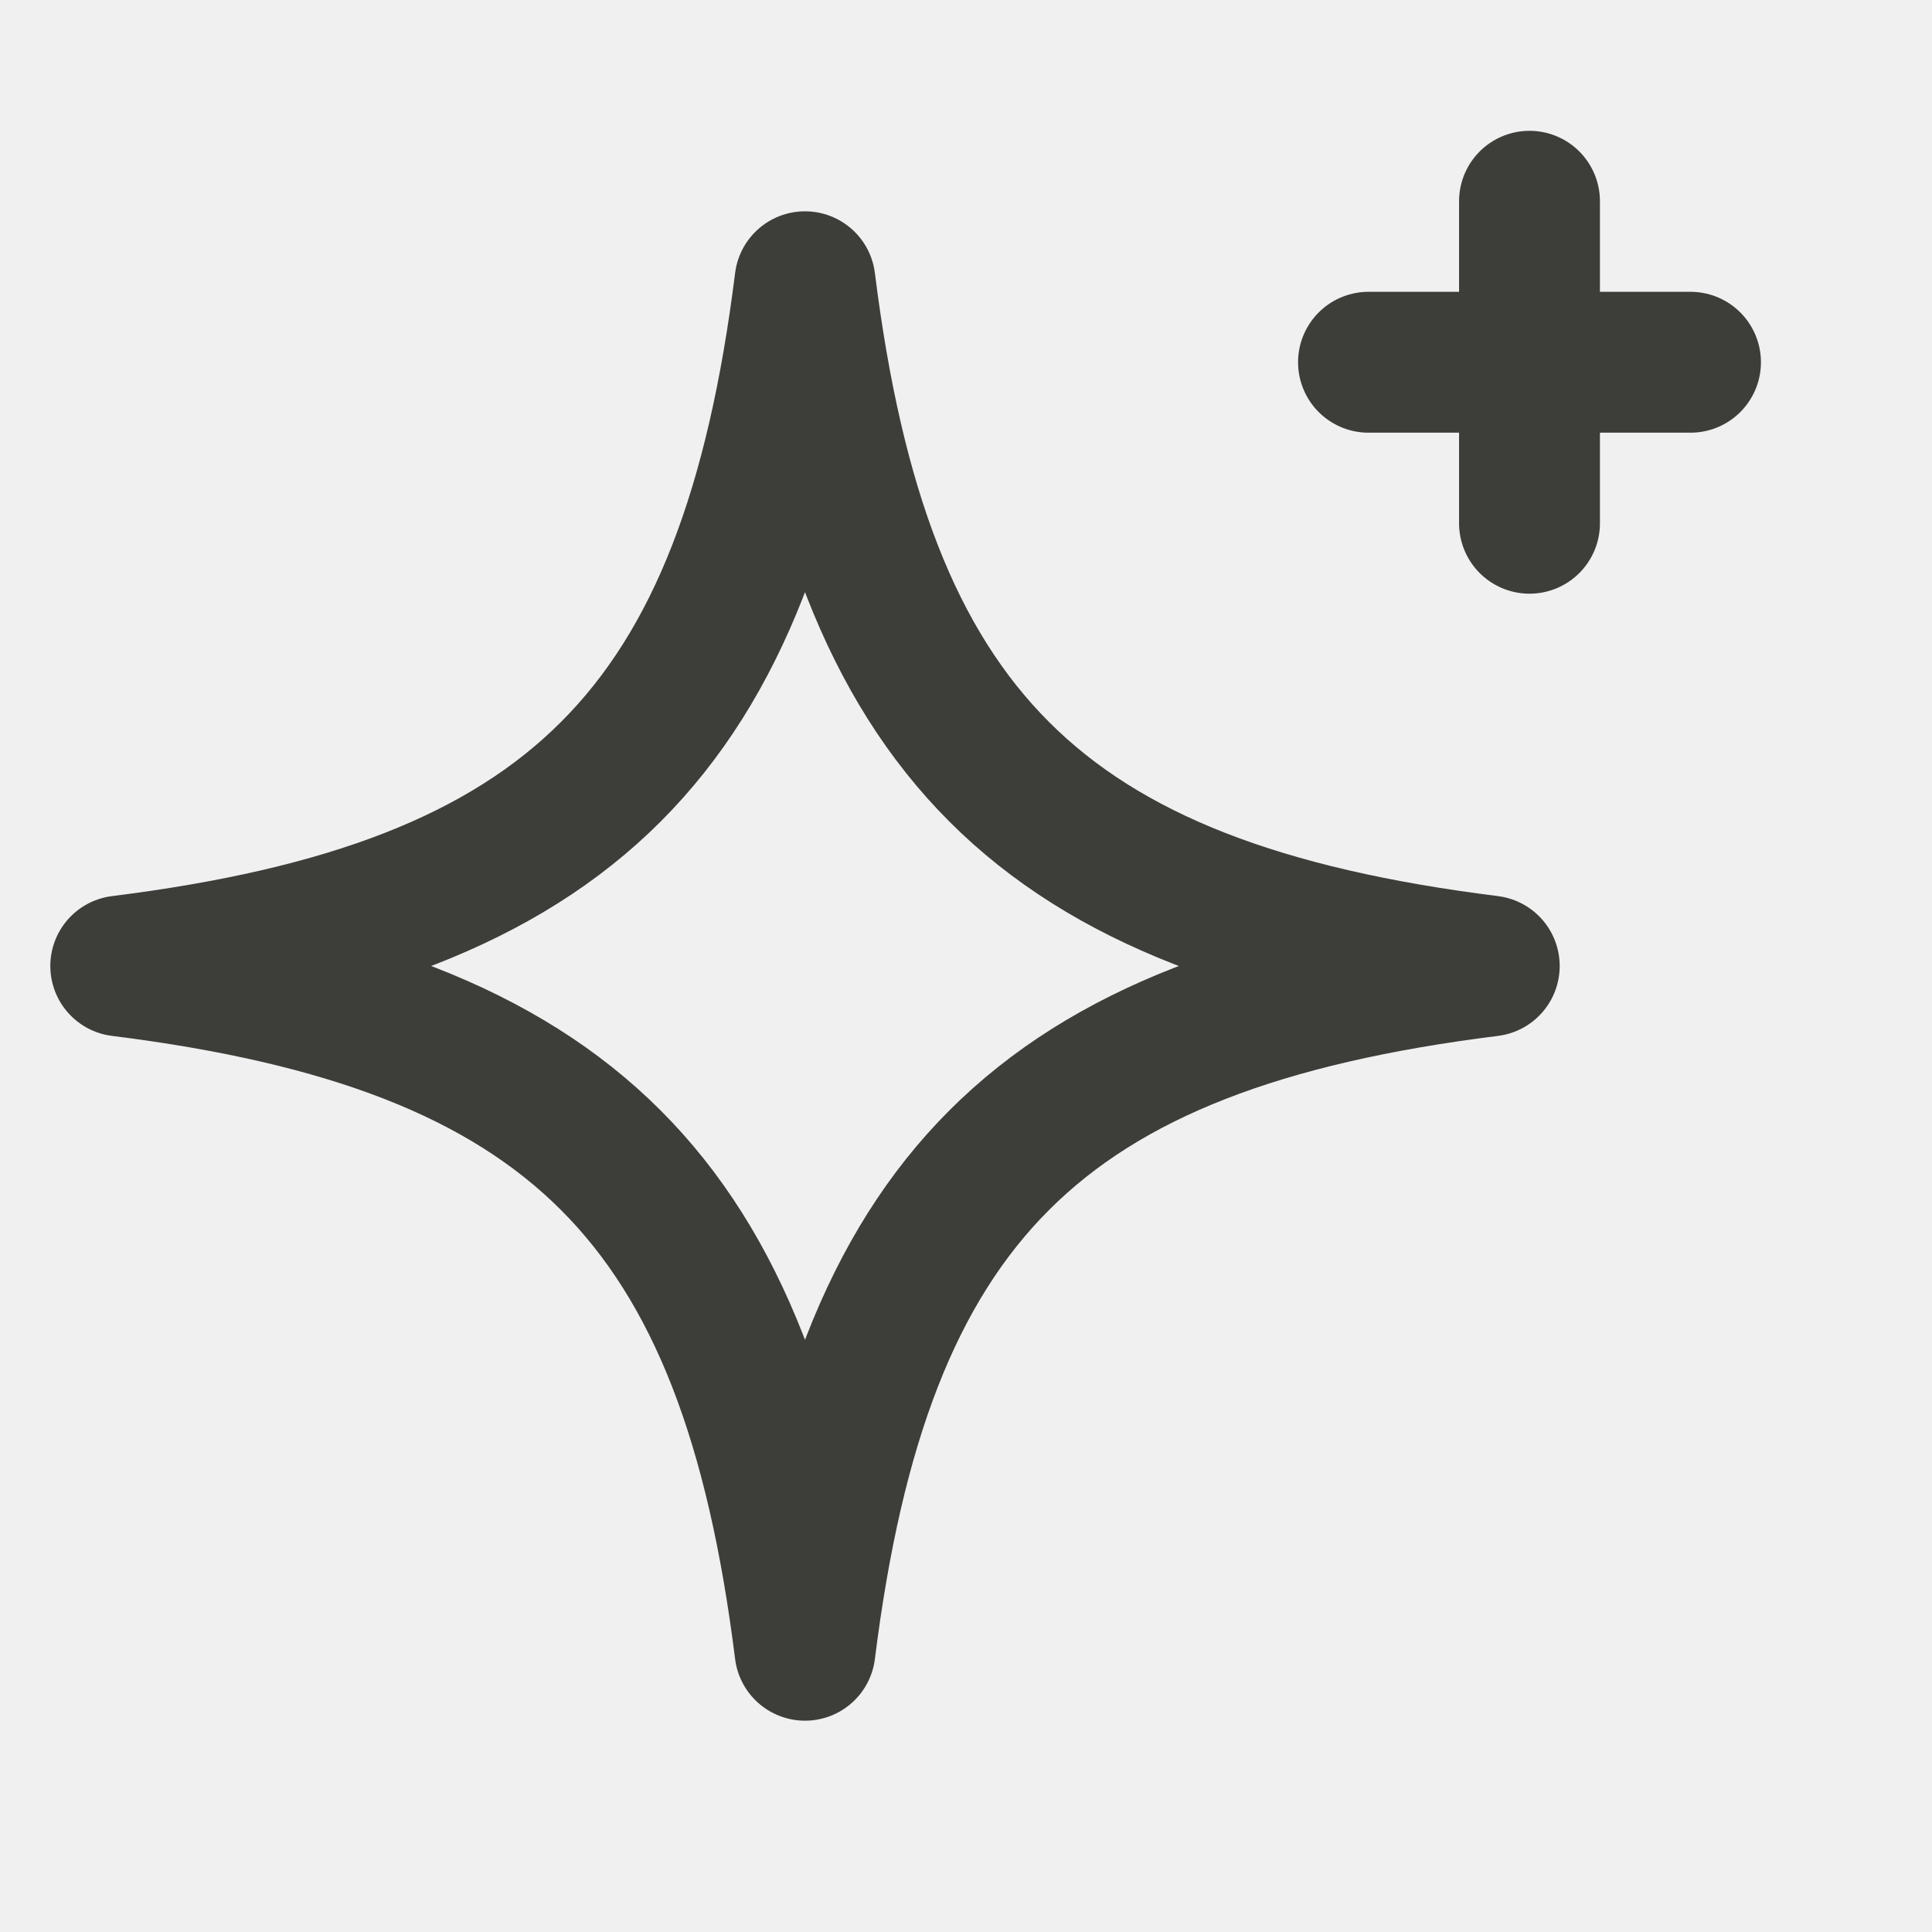
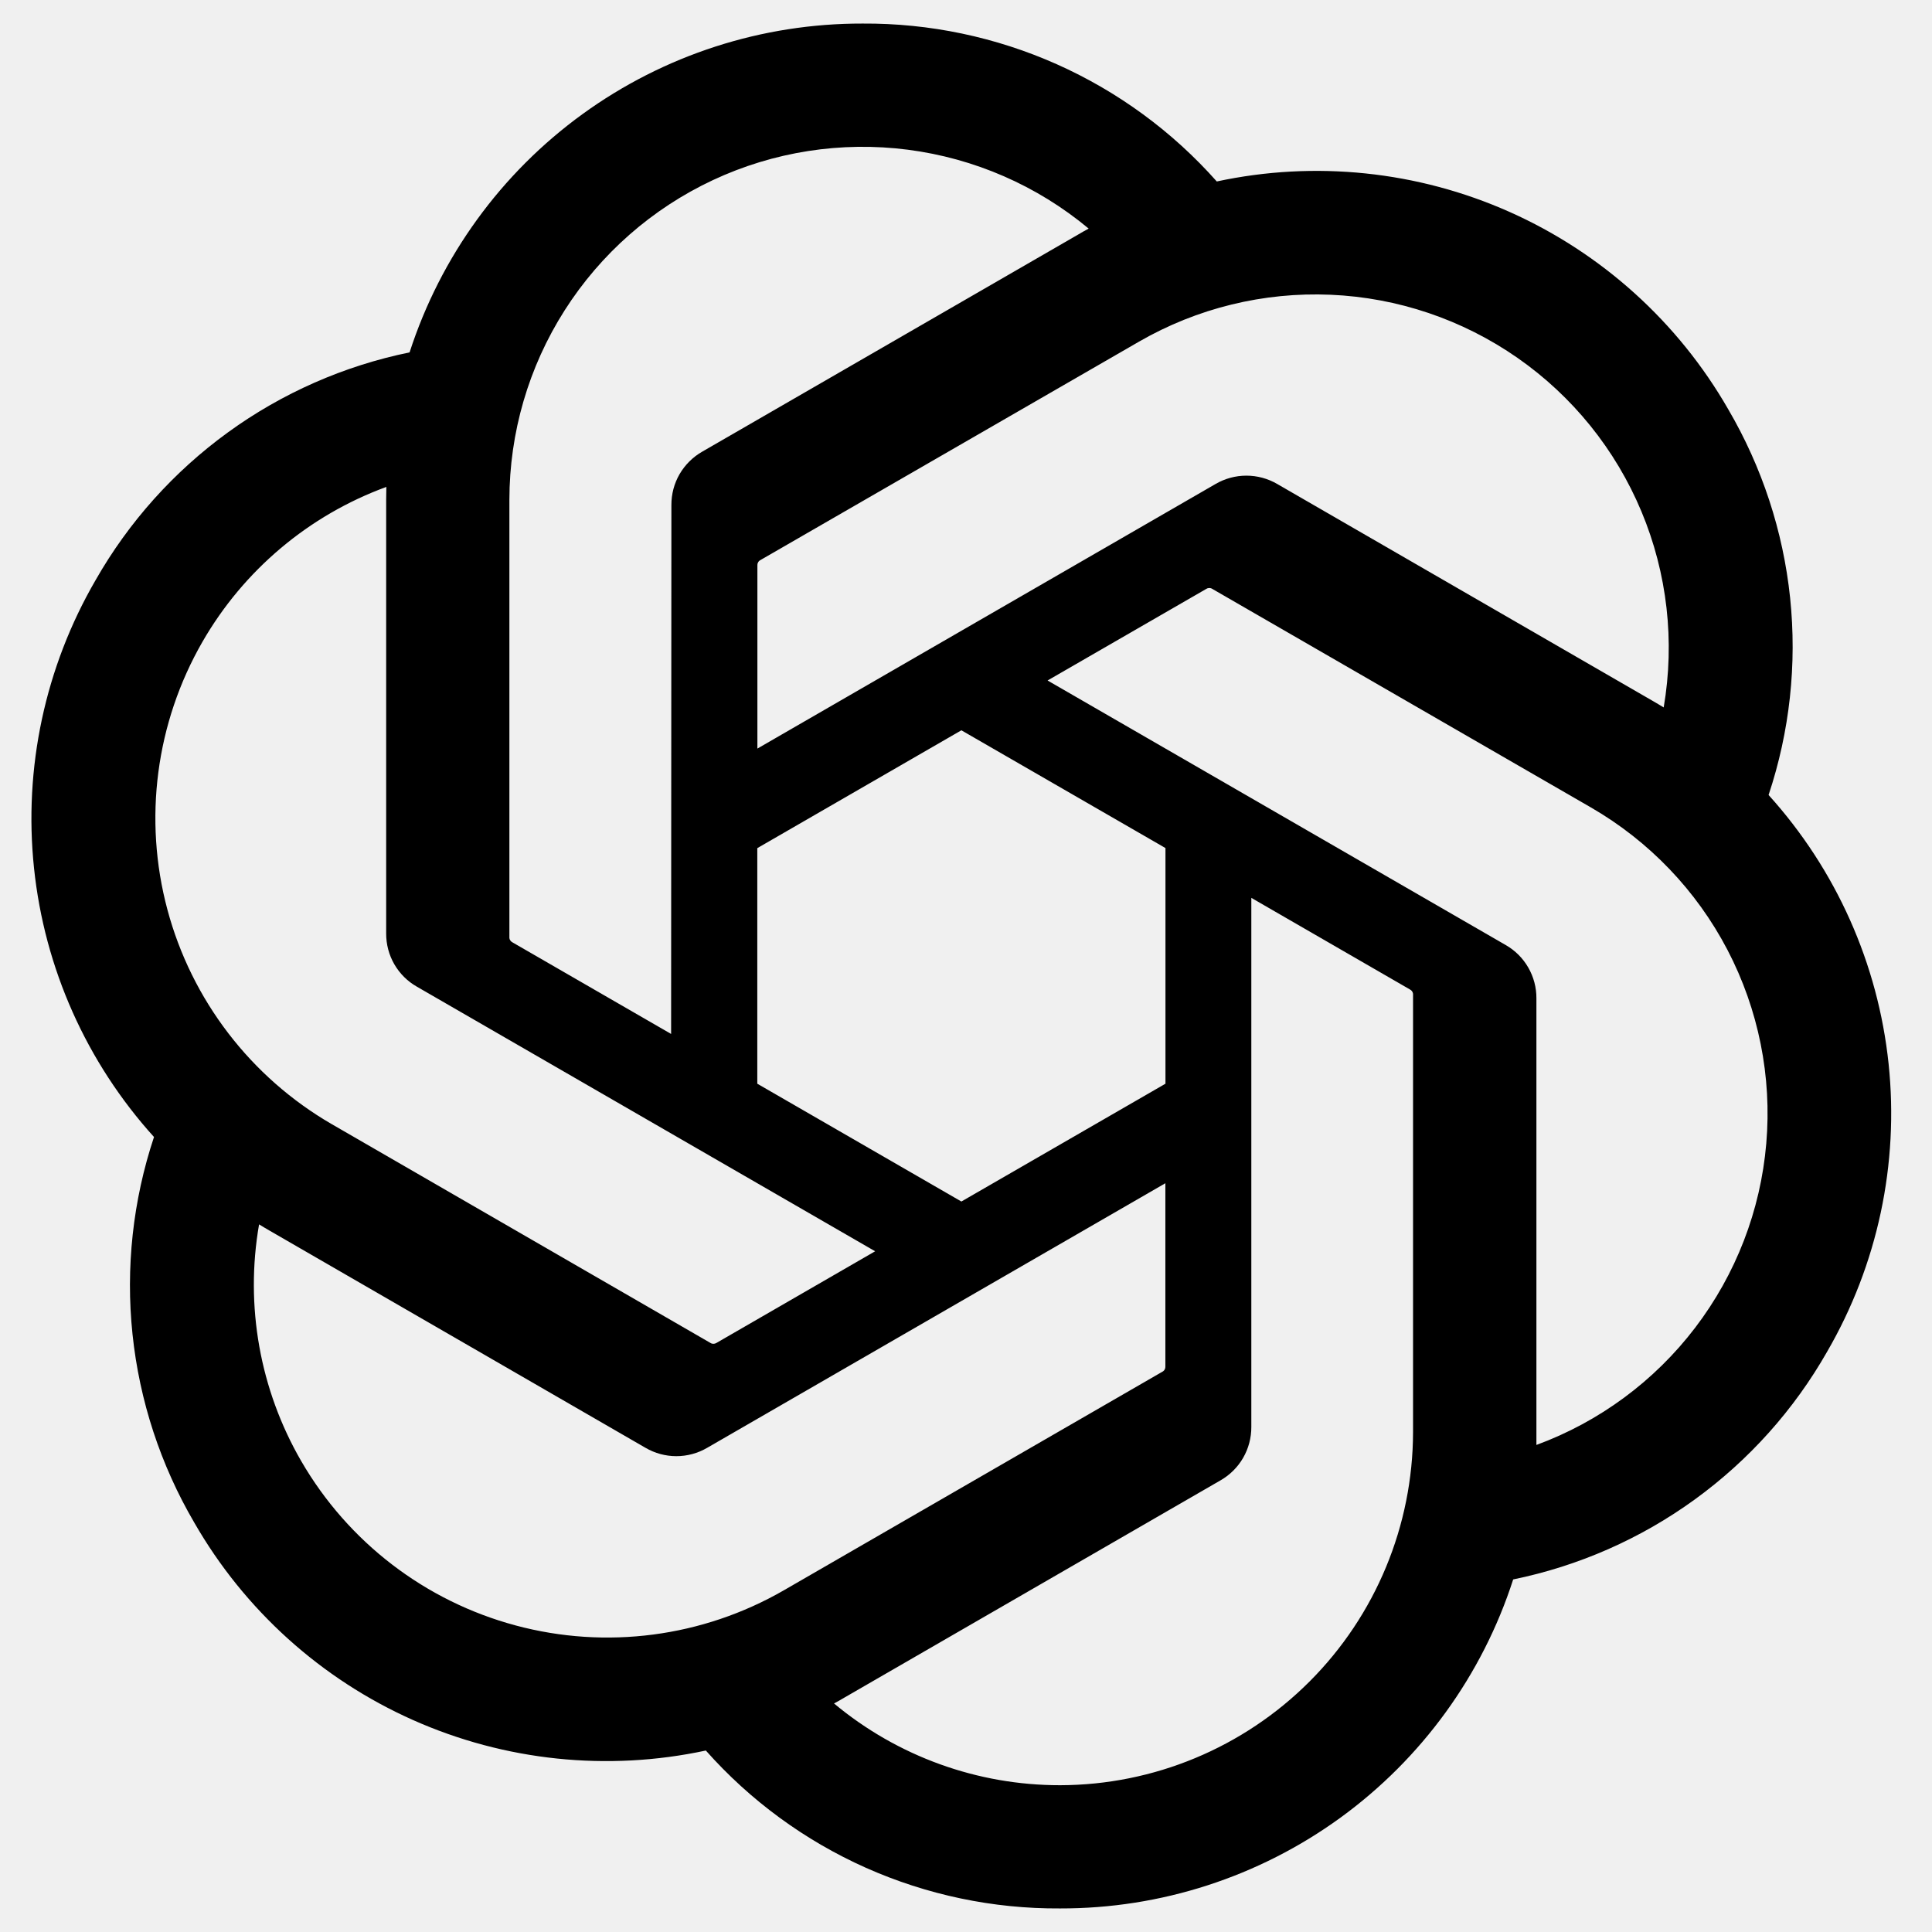
- <svg xmlns="http://www.w3.org/2000/svg" viewBox="0 0 24 24" fill="none" stroke="#3D3D3A" stroke-width="1.75" stroke-linecap="round" stroke-linejoin="round">
-   <style>@media (prefers-color-scheme:dark){svg{stroke:#D6D5D0}}</style>
-   <path d="M10 3.5c.7 5.6 2.9 7.8 8.5 8.5-5.6.7-7.8 2.9-8.5 8.5-.7-5.6-2.9-7.8-8.5-8.5 5.6-.7 7.8-2.9 8.5-8.5z" />
-   <path d="M19 2.5v4M17 4.5h4" />
+ <svg xmlns="http://www.w3.org/2000/svg" viewBox="0 0 41 41">
+   <style>@media (prefers-color-scheme:dark){path{fill:#FFFFFF}}</style>
+   <path fill="#000000" d="M37.532 16.871C37.981 15.524 38.136 14.097 37.989 12.686C37.841 11.274 37.393 9.911 36.676 8.686C35.613 6.834 33.988 5.368 32.037 4.498C30.086 3.629 27.91 3.403 25.822 3.851C24.88 2.789 23.722 1.941 22.426 1.363C21.13 0.786 19.725 0.491 18.306 0.5C16.171 0.495 14.089 1.168 12.361 2.422C10.633 3.676 9.349 5.447 8.692 7.478C7.301 7.763 5.987 8.341 4.838 9.175C3.689 10.009 2.731 11.078 2.028 12.312C0.956 14.159 0.499 16.299 0.722 18.423C0.944 20.547 1.836 22.545 3.268 24.129C2.82 25.476 2.664 26.903 2.812 28.314C2.96 29.726 3.407 31.089 4.124 32.314C5.188 34.166 6.812 35.632 8.763 36.501C10.714 37.37 12.891 37.597 14.979 37.149C15.921 38.211 17.079 39.059 18.375 39.637C19.671 40.214 21.076 40.509 22.495 40.5C24.631 40.505 26.713 39.832 28.442 38.577C30.17 37.322 31.456 35.551 32.112 33.518C33.503 33.233 34.817 32.655 35.966 31.821C37.115 30.987 38.073 29.918 38.775 28.684C39.846 26.837 40.302 24.698 40.079 22.575C39.856 20.452 38.964 18.454 37.532 16.871ZM22.498 37.885C20.744 37.887 19.046 37.273 17.699 36.15C17.76 36.117 17.867 36.059 17.936 36.016L25.9 31.416C26.1 31.302 26.266 31.137 26.381 30.938C26.496 30.739 26.556 30.512 26.555 30.282V19.054L29.921 20.998C29.939 21.007 29.954 21.02 29.966 21.036C29.977 21.052 29.984 21.071 29.987 21.09V30.389C29.984 32.375 29.195 34.279 27.791 35.684C26.387 37.089 24.484 37.881 22.498 37.885ZM6.392 31.006C5.514 29.489 5.197 27.711 5.498 25.983C5.557 26.019 5.66 26.082 5.735 26.124L13.699 30.725C13.898 30.841 14.123 30.902 14.353 30.902C14.583 30.902 14.809 30.841 15.007 30.725L24.731 25.11V28.998C24.732 29.018 24.728 29.038 24.72 29.056C24.712 29.074 24.699 29.089 24.683 29.101L16.632 33.75C14.91 34.742 12.864 35.01 10.945 34.495C9.025 33.981 7.388 32.726 6.392 31.006ZM4.297 13.619C5.172 12.1 6.553 10.936 8.199 10.333C8.199 10.401 8.195 10.523 8.195 10.607V19.808C8.194 20.038 8.253 20.264 8.368 20.463C8.483 20.662 8.649 20.827 8.849 20.94L18.572 26.554L15.206 28.498C15.189 28.509 15.17 28.515 15.15 28.517C15.131 28.519 15.111 28.516 15.092 28.508L7.04 23.856C5.321 22.86 4.067 21.224 3.553 19.305C3.039 17.386 3.306 15.341 4.297 13.619ZM31.955 20.056L22.231 14.441L25.598 12.498C25.614 12.487 25.633 12.48 25.653 12.479C25.673 12.477 25.693 12.48 25.711 12.488L33.763 17.136C34.997 17.849 36.002 18.898 36.661 20.161C37.319 21.424 37.605 22.849 37.483 24.268C37.362 25.688 36.838 27.043 35.974 28.176C35.11 29.309 33.941 30.172 32.605 30.664C32.605 30.595 32.605 30.473 32.605 30.389V21.188C32.607 20.959 32.547 20.733 32.433 20.534C32.319 20.335 32.154 20.17 31.955 20.056ZM35.306 15.013C35.246 14.976 35.143 14.914 35.069 14.872L27.105 10.271C26.906 10.155 26.68 10.094 26.45 10.094C26.221 10.094 25.995 10.155 25.796 10.271L16.073 15.886V11.998C16.072 11.978 16.075 11.959 16.084 11.941C16.092 11.922 16.105 11.907 16.121 11.895L24.172 7.25C25.405 6.539 26.816 6.194 28.238 6.255C29.661 6.316 31.036 6.781 32.204 7.595C33.372 8.409 34.284 9.539 34.833 10.853C35.383 12.167 35.546 13.61 35.306 15.013ZM14.242 21.942L10.875 19.998C10.858 19.989 10.842 19.976 10.831 19.96C10.819 19.944 10.812 19.925 10.81 19.906V10.607C10.811 9.183 11.217 7.788 11.982 6.587C12.747 5.385 13.838 4.427 15.127 3.823C16.417 3.219 17.852 2.995 19.265 3.177C20.677 3.359 22.009 3.939 23.103 4.851C23.043 4.884 22.937 4.942 22.867 4.985L14.902 9.585C14.703 9.699 14.537 9.864 14.421 10.063C14.306 10.262 14.247 10.488 14.248 10.717L14.242 21.942ZM16.071 17.999L20.402 15.498L24.733 17.997V22.998L20.402 25.498L16.071 22.998V17.999Z" />
</svg>
